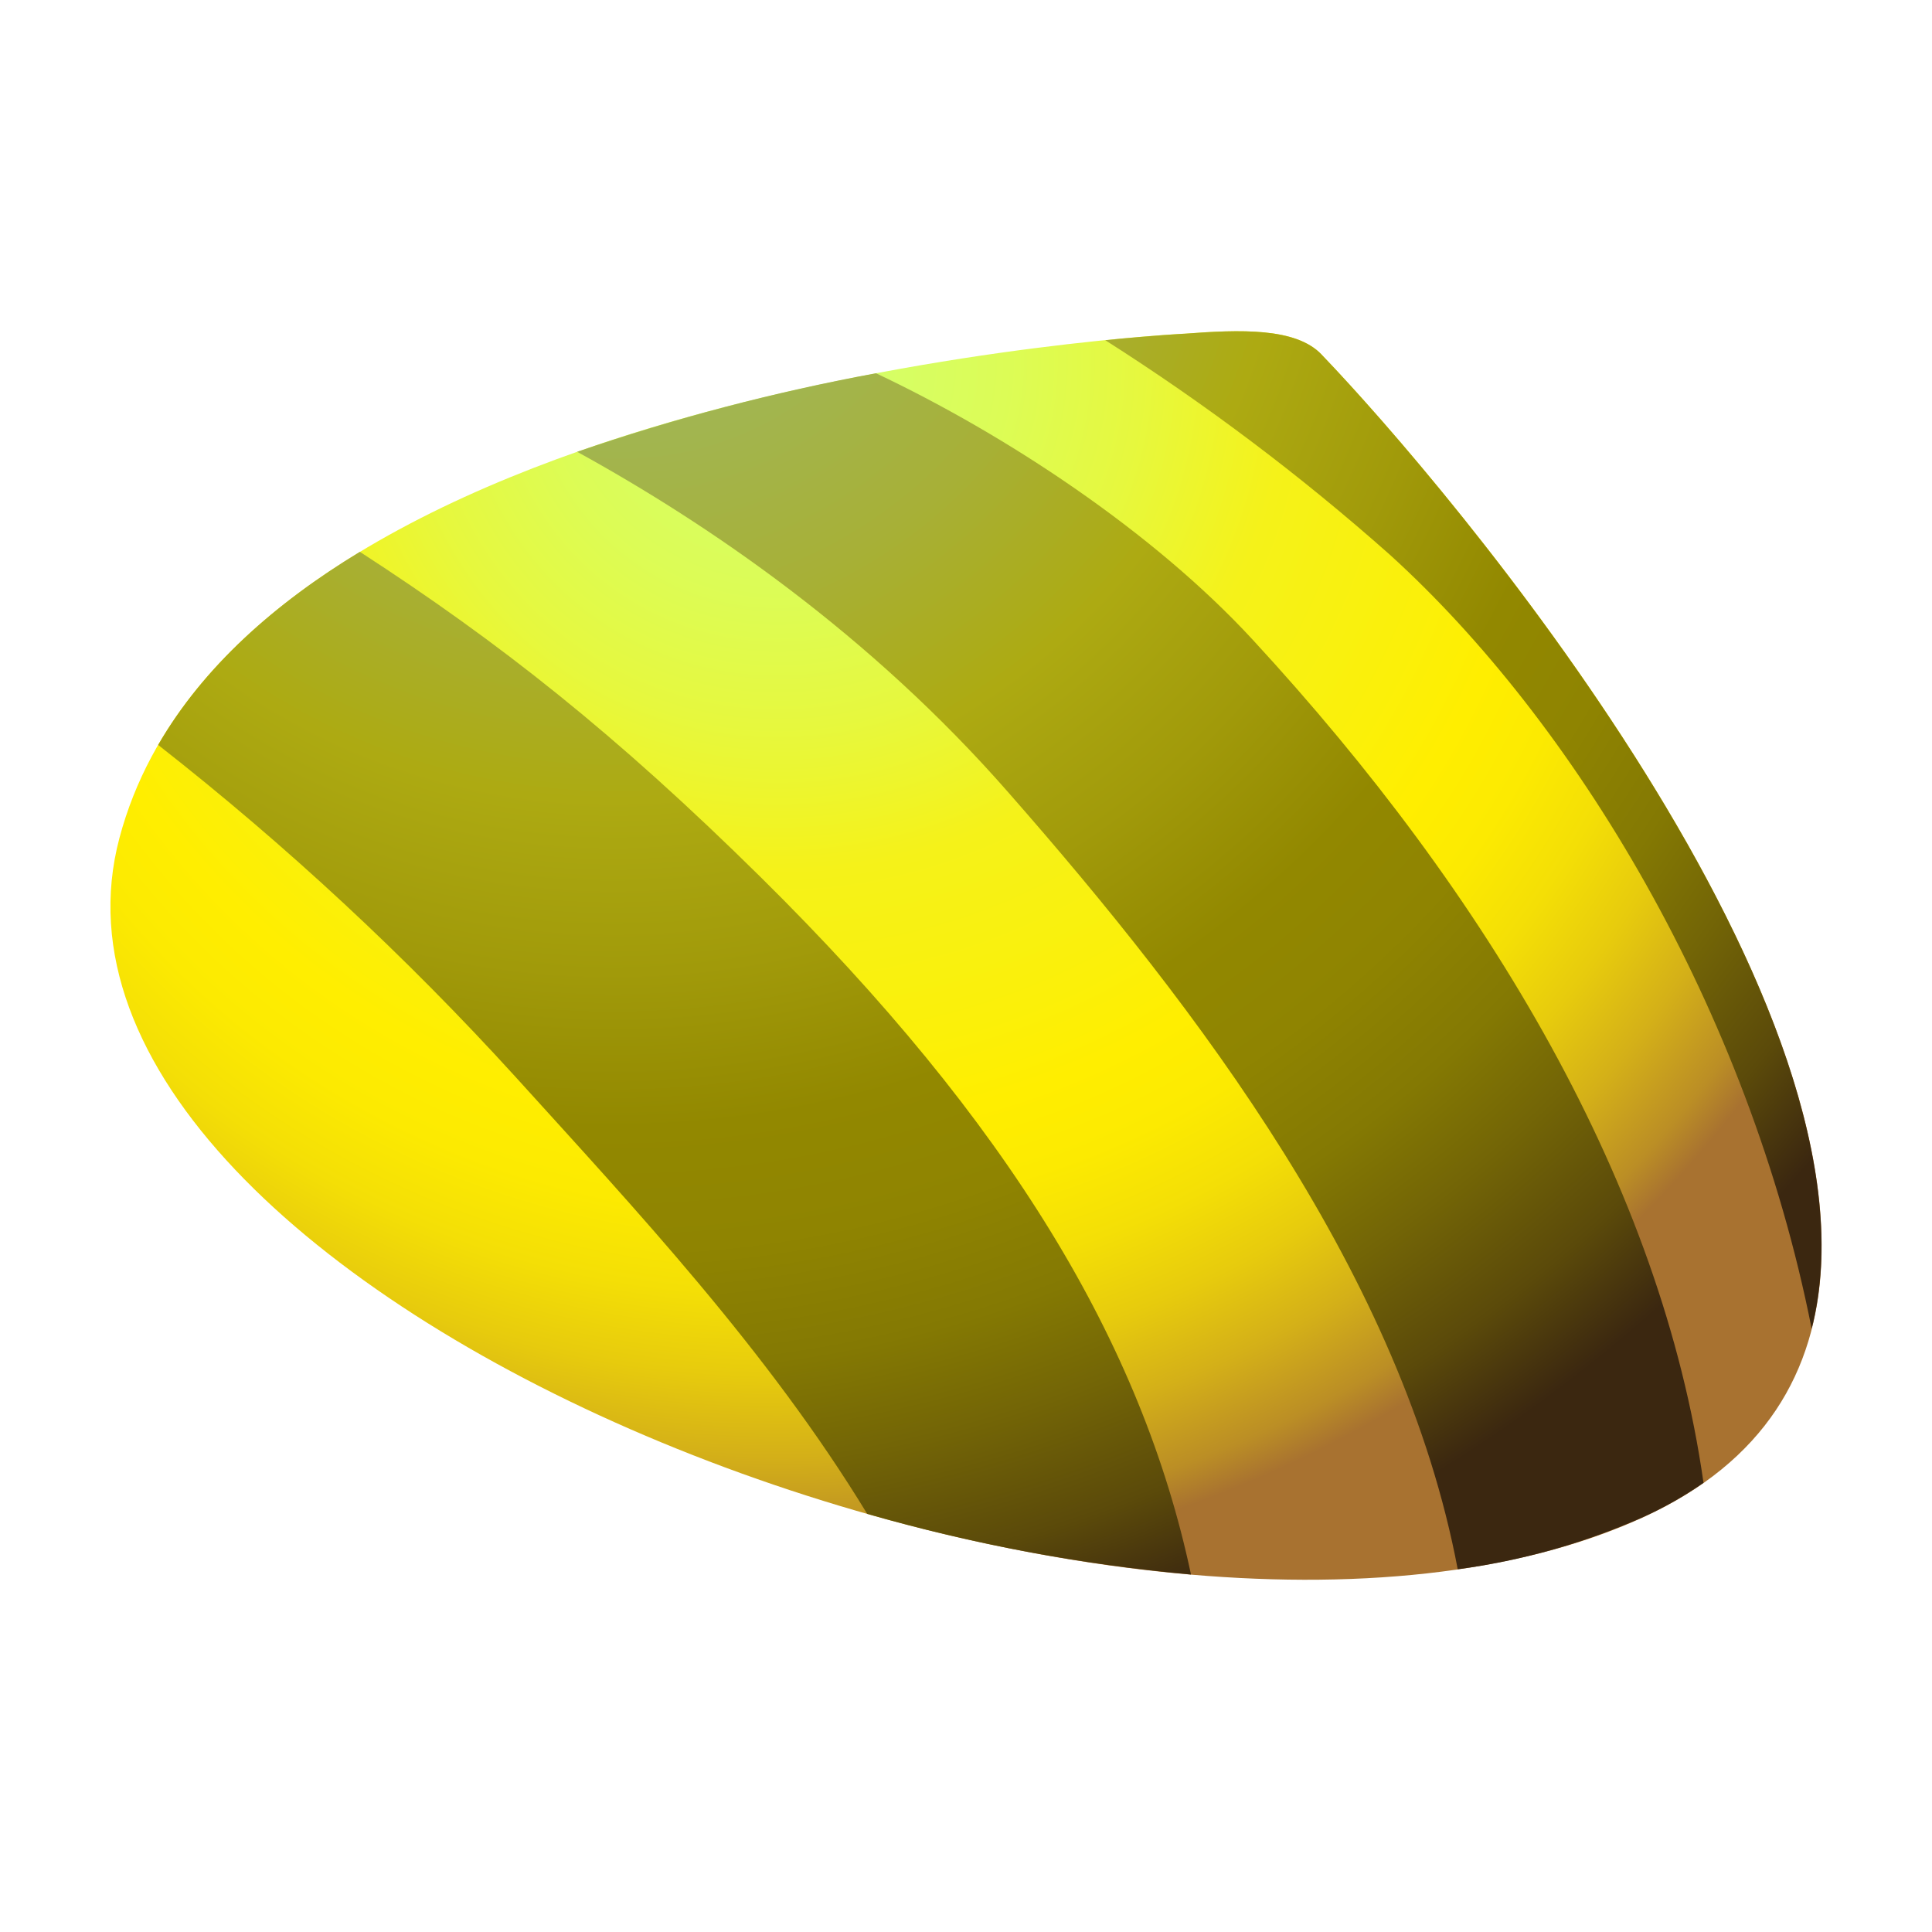
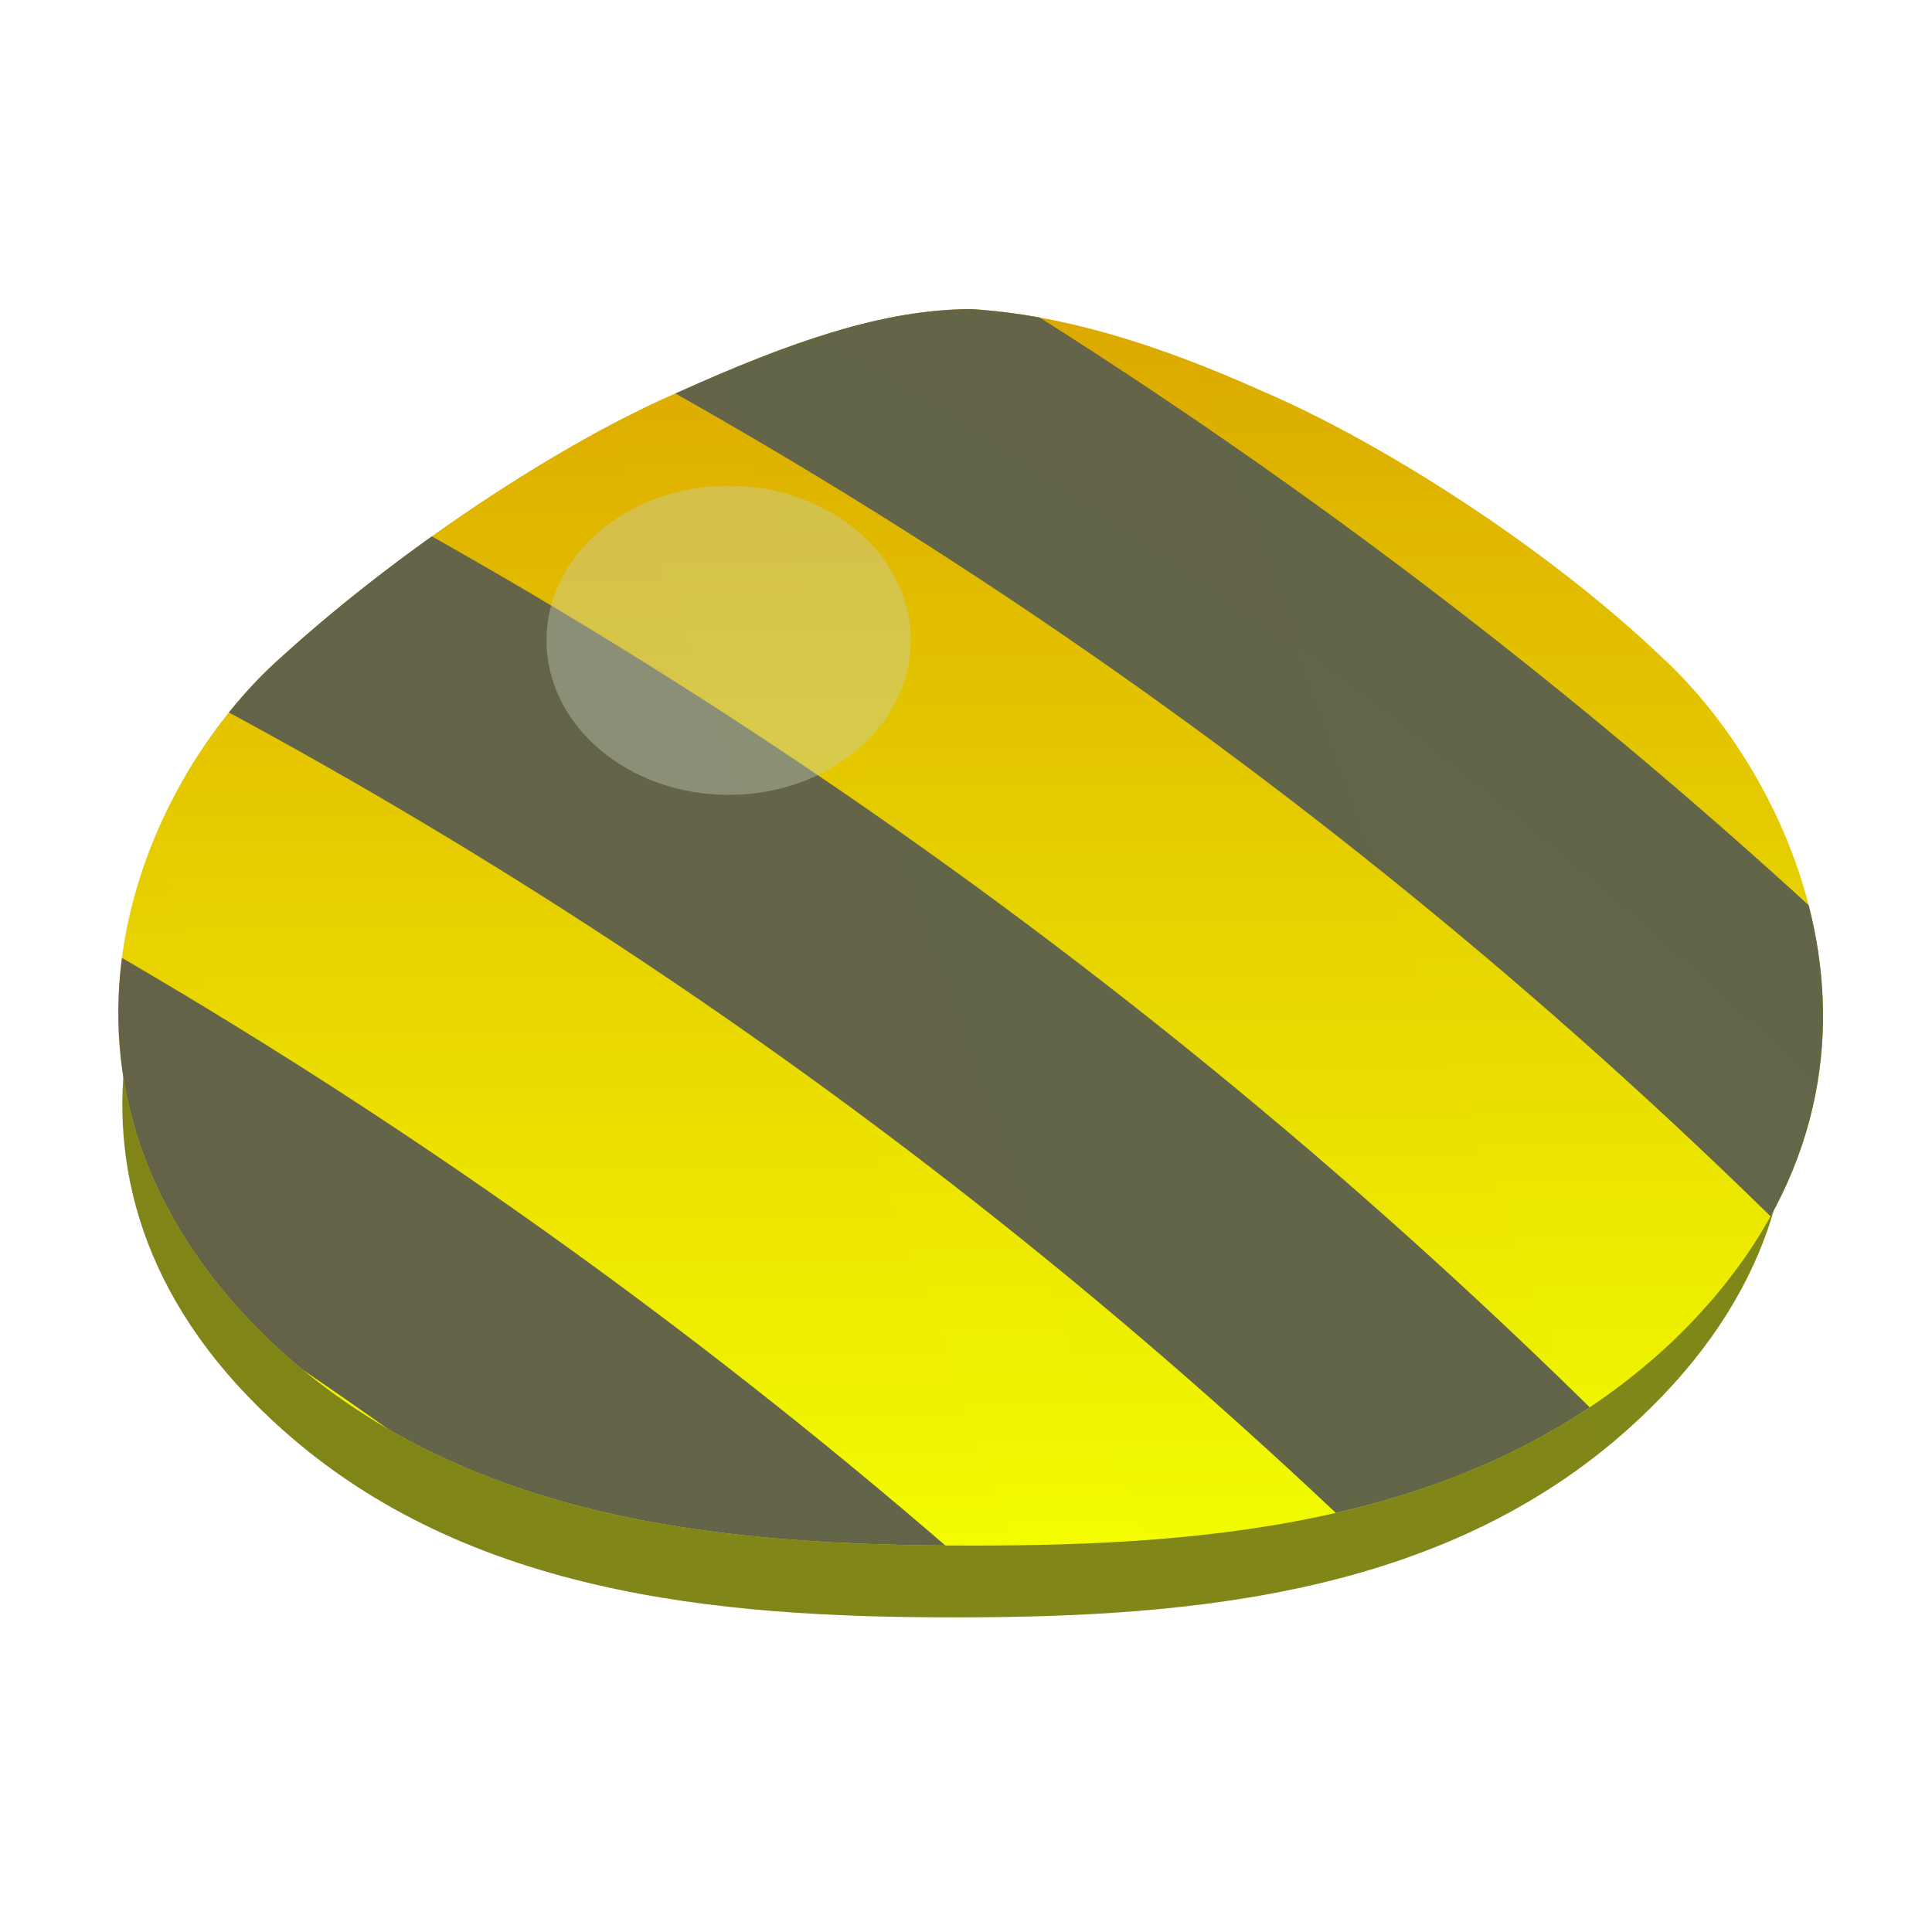
- <svg xmlns="http://www.w3.org/2000/svg" xmlns:xlink="http://www.w3.org/1999/xlink" fill="none" height="35" viewBox="0 0 35 35" width="35">
-   <radialGradient id="a" cx="0" cy="0" gradientTransform="matrix(24.28216 3.679116 -3.679116 24.28216 13.96 6.54868)" gradientUnits="userSpaceOnUse" r="1">
-     <stop offset="0" stop-color="#d4ff6a" />
-     <stop offset=".08" stop-color="#d6fe65" />
-     <stop offset=".17" stop-color="#dcfc56" />
-     <stop offset=".27" stop-color="#e6f83e" />
-     <stop offset=".37" stop-color="#f4f21c" />
-     <stop offset=".38" stop-color="#f5f219" />
-     <stop offset=".51" stop-color="#fbf009" />
-     <stop offset=".57" stop-color="#fe0" />
-     <stop offset=".63" stop-color="#fcea01" />
-     <stop offset=".69" stop-color="#f4df06" />
-     <stop offset=".75" stop-color="#e7cb0d" />
-     <stop offset=".81" stop-color="#d4b018" />
-     <stop offset=".87" stop-color="#bb8e25" />
-     <stop offset=".9" stop-color="#a87230" />
-   </radialGradient>
-   <linearGradient id="b">
-     <stop offset="0" stop-color="#9fb863" />
-     <stop offset=".08" stop-color="#a0b75e" />
-     <stop offset=".17" stop-color="#a2b54f" />
-     <stop offset=".27" stop-color="#a7b037" />
-     <stop offset=".37" stop-color="#acab15" />
-     <stop offset=".38" stop-color="#adaa12" />
-     <stop offset=".48" stop-color="#a19a0a" />
-     <stop offset=".57" stop-color="#928800" />
-     <stop offset=".64" stop-color="#8f8401" />
-     <stop offset=".71" stop-color="#847903" />
-     <stop offset=".77" stop-color="#736506" />
-     <stop offset=".84" stop-color="#5b4a0a" />
-     <stop offset=".9" stop-color="#3b2710" />
+ <svg xmlns="http://www.w3.org/2000/svg" xmlns:xlink="http://www.w3.org/1999/xlink" enable-background="new 0 0 35 35" width="35" height="35" viewBox="0 0 35 35">
+   <linearGradient id="a" gradientUnits="userSpaceOnUse" x1="17.5" x2="17.5" y1="27.928" y2="5.604">
+     <stop offset="0" stop-color="#ff0" />
+     <stop offset="1" stop-color="#e6a100" />
  </linearGradient>
-   <radialGradient id="c" cx="0" cy="0" gradientTransform="matrix(31.45114 4.765325 -4.765325 31.45114 11.3149 2.31285)" gradientUnits="userSpaceOnUse" r="1" xlink:href="#b" />
-   <radialGradient id="d" cx="0" cy="0" gradientTransform="matrix(31.45114 4.765325 -4.765325 31.45114 11.315 2.31285)" gradientUnits="userSpaceOnUse" r="1" xlink:href="#b" />
-   <radialGradient id="e" cx="0" cy="0" gradientTransform="matrix(31.45114 4.765325 -4.765325 31.45114 11.3151 2.31285)" gradientUnits="userSpaceOnUse" r="1" xlink:href="#b" />
-   <path d="m21.453 6.045s-17.086.85-19.289 9.135c-2.203 8.285 18.431 16.497 27.597 12.31 8.86-4.047-2.952-18.082-5.822-21.07-.468-.487-1.471-.451-2.486-.374z" fill="url(#a)" />
-   <path d="m21.576 28.524c-.886-4.175-3.295-8.189-7.795-12.633-2.623-2.59-4.728-4.252-7.261-5.894-1.54.932-2.836 2.083-3.655 3.498 2.323 1.82 4.49 3.833 6.476 6.016 2.154 2.379 4.567 4.954 6.369 7.914 1.916.551 3.88.919 5.865 1.099z" fill="url(#c)" />
-   <path d="m23.939 6.42c-.468-.487-1.471-.451-2.486-.374 0 0-.537.027-1.43.117 1.818 1.156 3.542 2.455 5.154 3.885 3.327 3.017 6.495 8.22 7.643 14.024 1.471-5.755-6.58-15.256-8.881-17.651z" fill="url(#d)" />
-   <path d="m30.861 26.864c-.765-5.375-3.886-10.636-8.169-15.277-1.814-1.966-4.486-3.721-6.822-4.825-1.838.339-3.647.814-5.414 1.423 2.385 1.311 5.309 3.309 7.82 6.181 3.432 3.91 7.135 8.775 8.132 14.063 1.154-.154 2.281-.47 3.346-.94.387-.174.758-.384 1.107-.626z" fill="url(#e)" />
+   <clipPath id="b">
+     <path d="m30.1 11.9c-2.1-2-5.1-3.9-7.2-4.8-2-.9-3.7-1.4-5.3-1.5-1.6 0-3.3.6-5.3 1.5-2.1.9-5 2.8-7.2 4.8-2.6 2.3-5 7.8-.2 12.4 3.5 3.3 8.3 3.7 12.7 3.7 4.4 0 9.2-.4 12.7-3.7 4.8-4.6 2.3-10.1-.2-12.4z" />
+   </clipPath>
+   <linearGradient id="c">
+     <stop offset="0" stop-color="#f30" />
+     <stop offset="1" stop-color="#6fff00" />
+   </linearGradient>
+   <linearGradient id="d" gradientUnits="userSpaceOnUse" x1="-247.005" x2="60.589" xlink:href="#c" y1="115.386" y2="3.431" />
+   <linearGradient id="e" gradientUnits="userSpaceOnUse" x1="-247.74" x2="59.854" xlink:href="#c" y1="113.991" y2="2.036" />
+   <clipPath id="f">
+     <path d="m30.1 11.9c-2.1-2-5.1-3.9-7.2-4.8-2-.9-3.7-1.4-5.3-1.5-1.6 0-3.3.6-5.3 1.5-2.1.9-5 2.8-7.2 4.8-2.6 2.3-5 7.8-.2 12.4 3.5 3.3 8.3 3.7 12.7 3.7 4.4 0 9.2-.4 12.7-3.7 4.8-4.6 2.3-10.1-.2-12.4z" />
+   </clipPath>
+   <linearGradient id="g" gradientUnits="userSpaceOnUse" x1="-141.587" x2="56.9" xlink:href="#c" y1="128.774" y2="56.531" />
+   <linearGradient id="h" gradientUnits="userSpaceOnUse" x1="-140.244" x2="58.243" xlink:href="#c" y1="132.463" y2="60.22" />
+   <linearGradient id="i" gradientUnits="userSpaceOnUse" x1="-138.836" x2="59.651" xlink:href="#c" y1="136.331" y2="64.087" />
+   <linearGradient id="j" gradientUnits="userSpaceOnUse" x1="-161.124" x2="37.363" xlink:href="#c" y1="75.097" y2="2.853" />
+   <path d="m29.5 13.7c-2.1-1.9-5-3.8-7-4.7s-3.6-1.4-5.2-1.4c-1.6 0-3.2.5-5.2 1.4s-4.9 2.8-7 4.7c-2.5 2.3-4.9 7.6-.2 12 3.4 3.2 8.1 3.6 12.4 3.6 4.3 0 9-.4 12.4-3.6 4.7-4.4 2.4-9.7-.2-12z" fill="#7f7c1b" />
+   <path d="m30.1 11.9c-2.1-2-5.1-3.9-7.2-4.8-2-.9-3.7-1.4-5.3-1.5-1.6 0-3.3.6-5.3 1.5-2.1.9-5 2.8-7.2 4.8-2.6 2.3-5 7.8-.2 12.4 3.5 3.3 8.3 3.7 12.7 3.7 4.4 0 9.2-.4 12.7-3.7 4.8-4.6 2.3-10.1-.2-12.4z" fill="url(#a)" />
+   <g clip-path="url(#b)" fill="none" stroke="#605650" stroke-miterlimit="10" stroke-width="4.569">
+     <circle cx="-34.2" cy="89.7" r="97" />
+     <circle cx="-40.8" cy="96.3" r="97" />
+     <circle cx="-47.7" cy="103.2" r="97" />
+   </g>
+   <ellipse cx="13.2" cy="11.6" fill="#ccc" opacity=".4" rx="3.3" ry="2.8" />
+   <g opacity=".1">
+     <path d="m29.5 13.7c-2.1-1.9-5-3.8-7-4.7s-3.6-1.4-5.2-1.4c-1.6 0-3.2.5-5.2 1.4s-4.9 2.8-7 4.7c-2.5 2.3-4.9 7.6-.2 12 3.4 3.2 8.1 3.6 12.4 3.6 4.3 0 9-.4 12.4-3.6 4.7-4.4 2.4-9.7-.2-12z" fill="url(#d)" />
+     <path d="m30.1 11.9c-2.1-2-5.1-3.9-7.2-4.8-2-.9-3.7-1.4-5.3-1.5-1.6 0-3.3.6-5.3 1.5-2.1.9-5 2.8-7.2 4.8-2.6 2.3-5 7.8-.2 12.4 3.5 3.3 8.3 3.7 12.7 3.7 4.4 0 9.2-.4 12.7-3.7 4.8-4.6 2.3-10.1-.2-12.4z" fill="url(#e)" />
+     <g clip-path="url(#f)">
+       <circle cx="-34.2" cy="89.7" fill="url(#g)" r="97" />
+       <circle cx="-40.8" cy="96.3" fill="url(#h)" r="97" />
+       <circle cx="-47.7" cy="103.2" fill="url(#i)" r="97" />
+     </g>
+     <ellipse cx="13.2" cy="11.6" fill="url(#j)" rx="3.3" ry="2.8" />
+   </g>
</svg>
